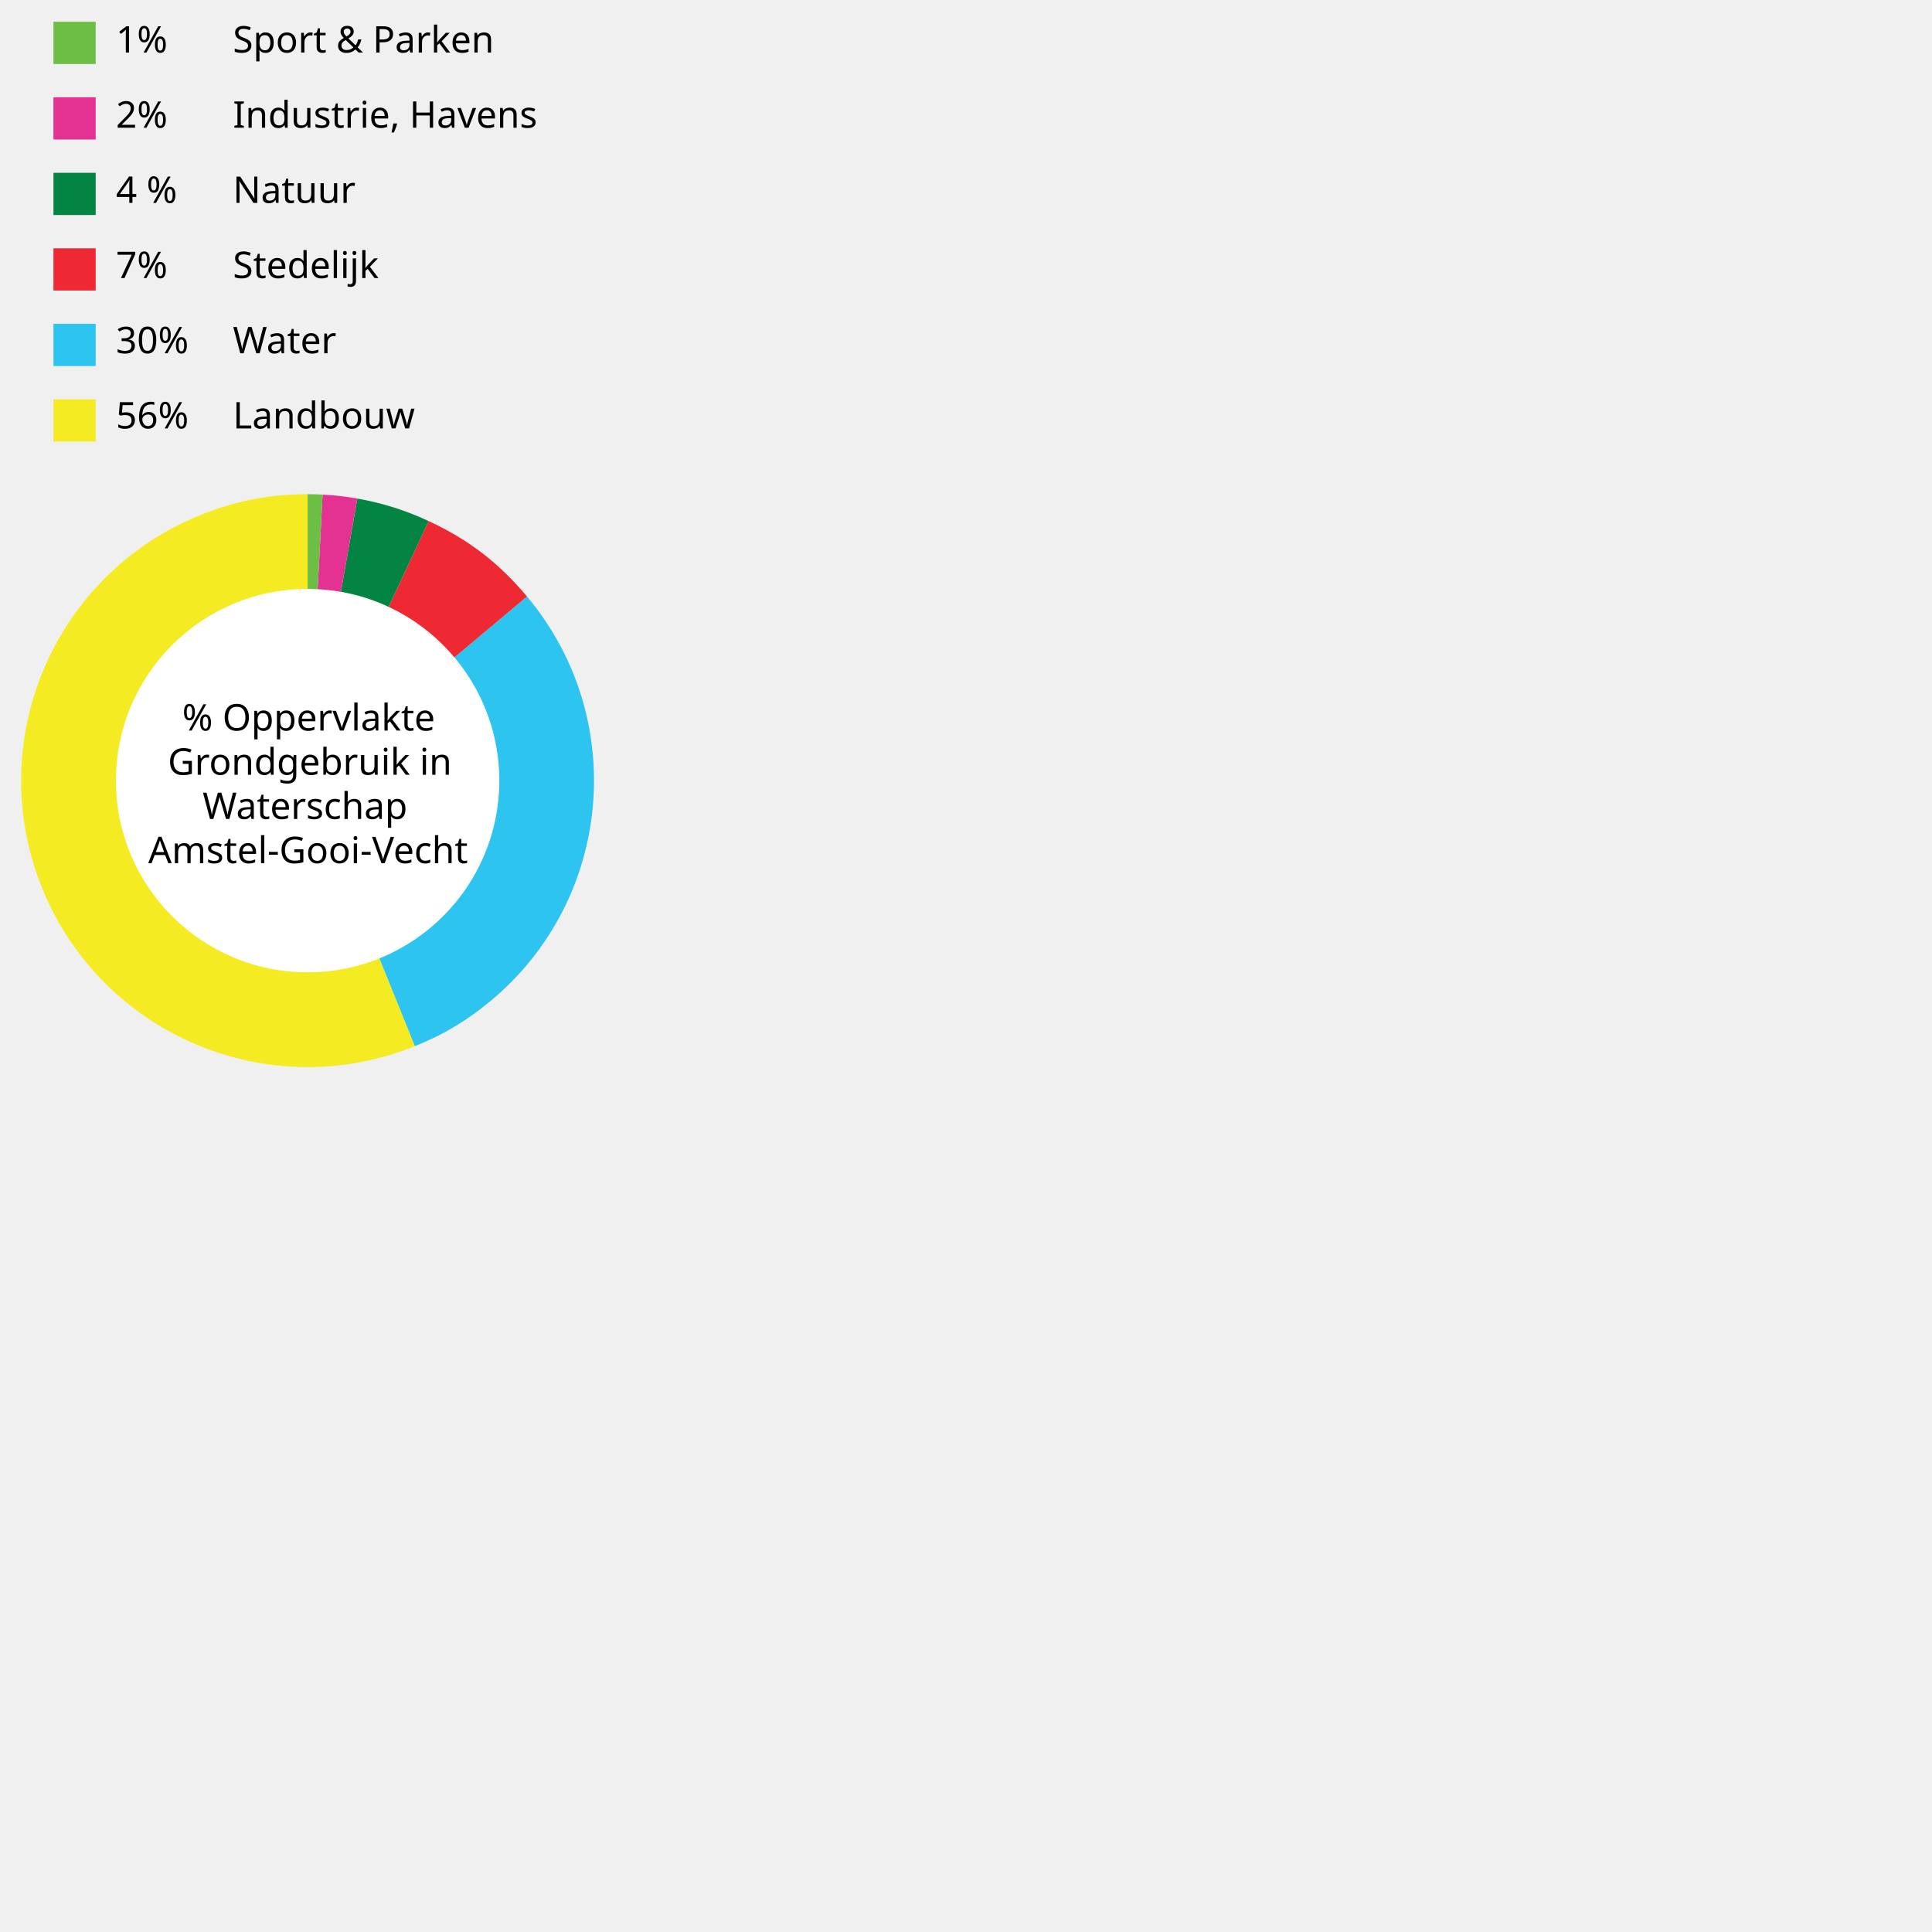
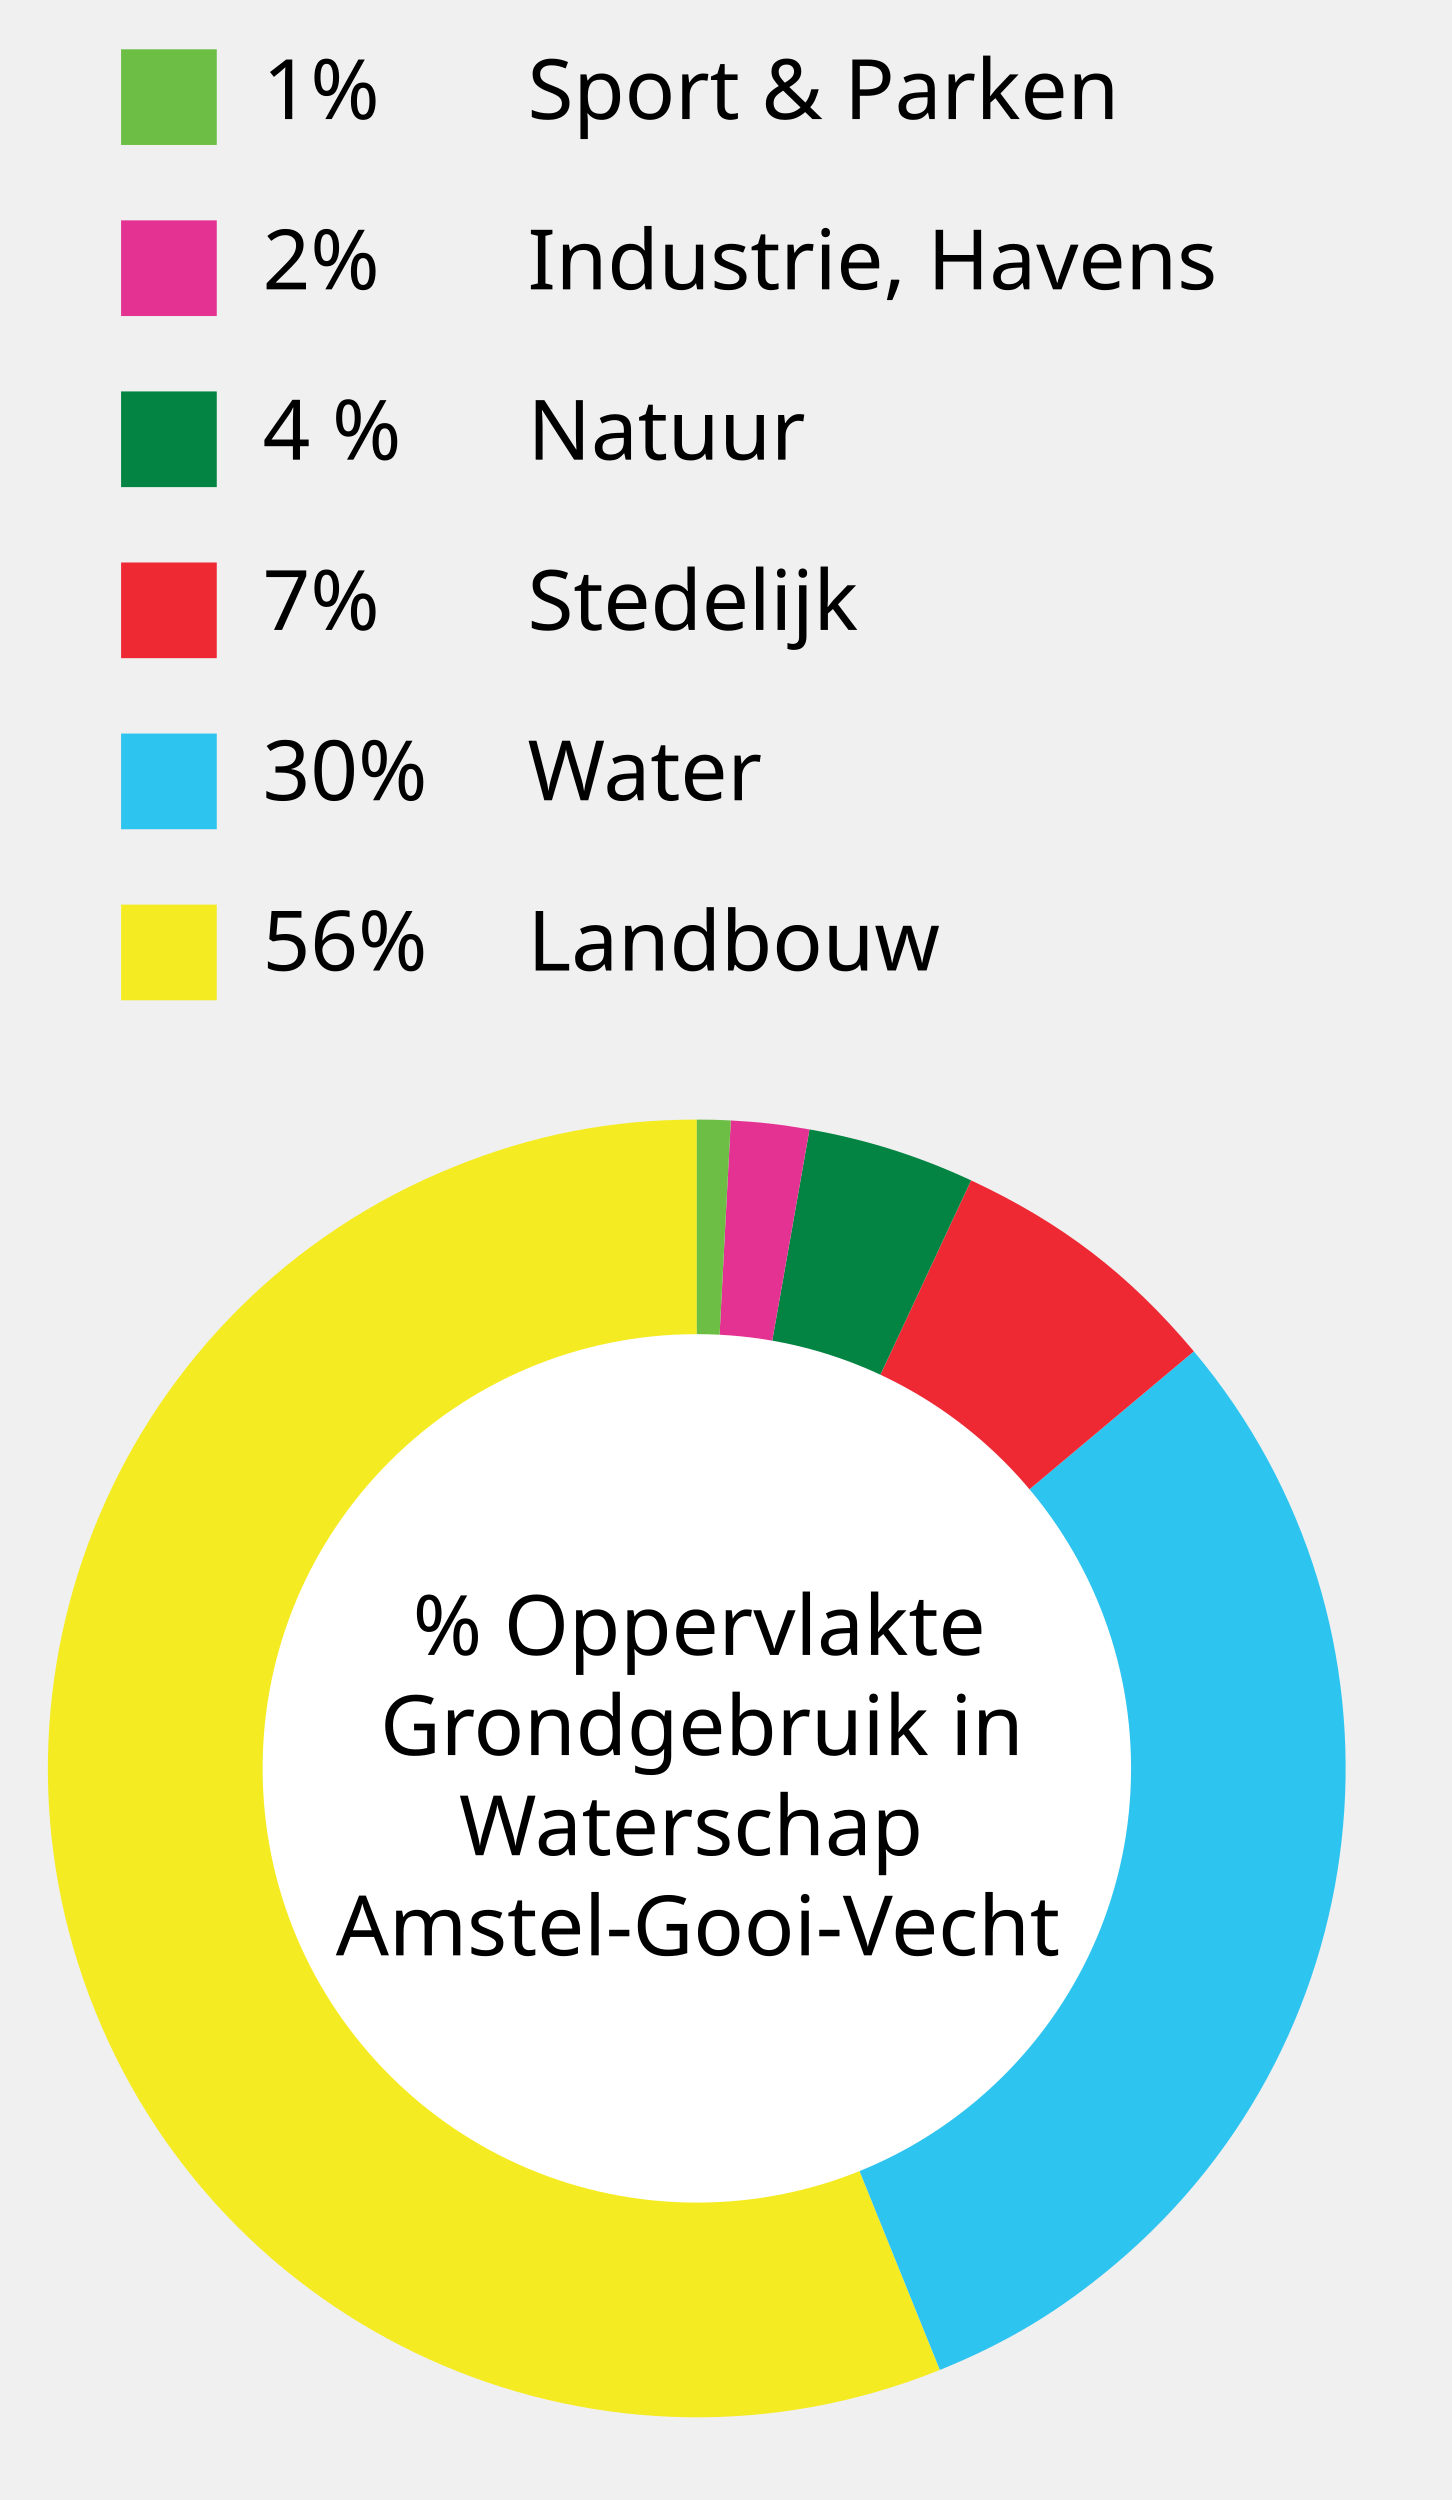
- <svg xmlns="http://www.w3.org/2000/svg" width="841.89" height="842" viewBox="0 0 841.89 842">
+ <svg xmlns="http://www.w3.org/2000/svg" width="279.317" height="480.962" viewBox="0 0 279.317 480.962">
  <path fill="#F5EB23" d="M134.06 340.207l46.76 115.73c-63.916 25.823-136.665-5.057-162.49-68.973S23.388 250.3 87.304 224.477c15.34-6.197 30.213-9.088 46.758-9.088v124.817z" />
  <path fill="#2EC4F0" d="M134.06 340.207l95.618-80.232c44.31 52.81 37.423 131.54-15.385 175.85-10.56 8.86-20.69 14.948-33.473 20.113l-46.76-115.73z" />
  <path fill="#EE2934" d="M134.06 340.207l52.752-113.124c17.494 8.158 30.46 18.106 42.867 32.894l-95.62 80.23z" />
  <path fill="#048442" d="M134.06 340.207l21.676-122.923c10.862 1.915 21.08 5.137 31.076 9.798l-52.75 113.125z" />
  <path fill="#E43293" d="M134.06 340.207l6.534-124.647c5.507.29 9.71.768 15.142 1.725L134.06 340.207z" />
  <path fill="#6CBE45" d="M134.06 340.207V215.39c2.76 0 3.78.025 6.534.17l-6.533 124.647z" />
  <circle fill="#FFF" cx="134.061" cy="340.207" r="83.537" />
  <path fill="#048442" d="M23.295 75.304h18.407V93.71H23.295z" />
  <path fill="#6CBE45" d="M23.295 9.482h18.407V27.89H23.295z" />
  <path fill="#E43293" d="M23.295 42.393h18.407V60.8H23.295z" />
  <path fill="#F5EB23" d="M23.295 174.034h18.407v18.407H23.295z" />
  <path fill="#EE2934" d="M23.295 108.214h18.407v18.406H23.295z" />
  <path fill="#2EC4F0" d="M23.295 141.124h18.407v18.407H23.295z" />
  <text transform="translate(50.524 22.905)" font-family="'AvenirNext-Regular'" font-size="16.054">1%</text>
  <text transform="translate(73.207 22.905)" font-family="'AvenirNext-Regular'" font-size="16.054" />
  <text transform="translate(76.01 22.905)" font-family="'AvenirNext-Regular'" font-size="16.054" letter-spacing="21" />
  <text transform="translate(101.496 22.905)" font-family="'AvenirNext-Regular'" font-size="16.054">Sport &amp; Parken</text>
  <text transform="translate(50.524 55.667)" font-family="'AvenirNext-Regular'" font-size="16.054">2%</text>
  <text transform="translate(73.207 55.667)" font-family="'AvenirNext-Regular'" font-size="16.054" />
  <text transform="translate(76.01 55.667)" font-family="'AvenirNext-Regular'" font-size="16.054" letter-spacing="21" />
  <text transform="translate(101.496 55.667)" font-family="'AvenirNext-Regular'" font-size="16.054">Industrie, Havens</text>
  <text transform="translate(50.524 88.43)" font-family="'AvenirNext-Regular'" font-size="16.054">4 %</text>
  <text transform="translate(77.22 88.43)" font-family="'AvenirNext-Regular'" font-size="16.054" letter-spacing="19" />
  <text transform="translate(101.495 88.43)" font-family="'AvenirNext-Regular'" font-size="16.054">Natuur</text>
  <text transform="translate(50.524 121.19)" font-family="'AvenirNext-Regular'" font-size="16.054">7%</text>
  <text transform="translate(73.207 121.19)" font-family="'AvenirNext-Regular'" font-size="16.054" />
  <text transform="translate(76.01 121.19)" font-family="'AvenirNext-Regular'" font-size="16.054" letter-spacing="21" />
  <text transform="translate(101.496 121.19)" font-family="'AvenirNext-Regular'" font-size="16.054">Stedelijk</text>
  <text transform="translate(50.524 153.954)" font-family="'AvenirNext-Regular'" font-size="16.054">30%</text>
  <text transform="translate(82.52 153.954)" font-family="'AvenirNext-Regular'" font-size="16.054" letter-spacing="14" />
  <text transform="translate(101.496 153.954)" font-family="'AvenirNext-Regular'" font-size="16.054">Water</text>
  <text transform="translate(50.524 186.716)" font-family="'AvenirNext-Regular'" font-size="16.054">56%</text>
  <text transform="translate(82.52 186.716)" font-family="'AvenirNext-Regular'" font-size="16.054" letter-spacing="14" />
  <text transform="translate(101.496 186.716)" font-family="'AvenirNext-Regular'" font-size="16.054">Landbouw</text>
  <text transform="translate(79.414 318.387)" font-family="'AvenirNext-Regular'" font-size="16.054">% Oppervlakte</text>
  <text transform="translate(73.128 337.65)" font-family="'AvenirNext-Regular'" font-size="16.054">Grondgebruik in</text>
  <text transform="translate(88.3 356.917)" font-family="'AvenirNext-Regular'" font-size="16.054">Waterschap</text>
  <text transform="translate(64.596 376.182)" font-family="'AvenirNext-Regular'" font-size="16.054">Amstel-Gooi-Vecht</text>
</svg>
